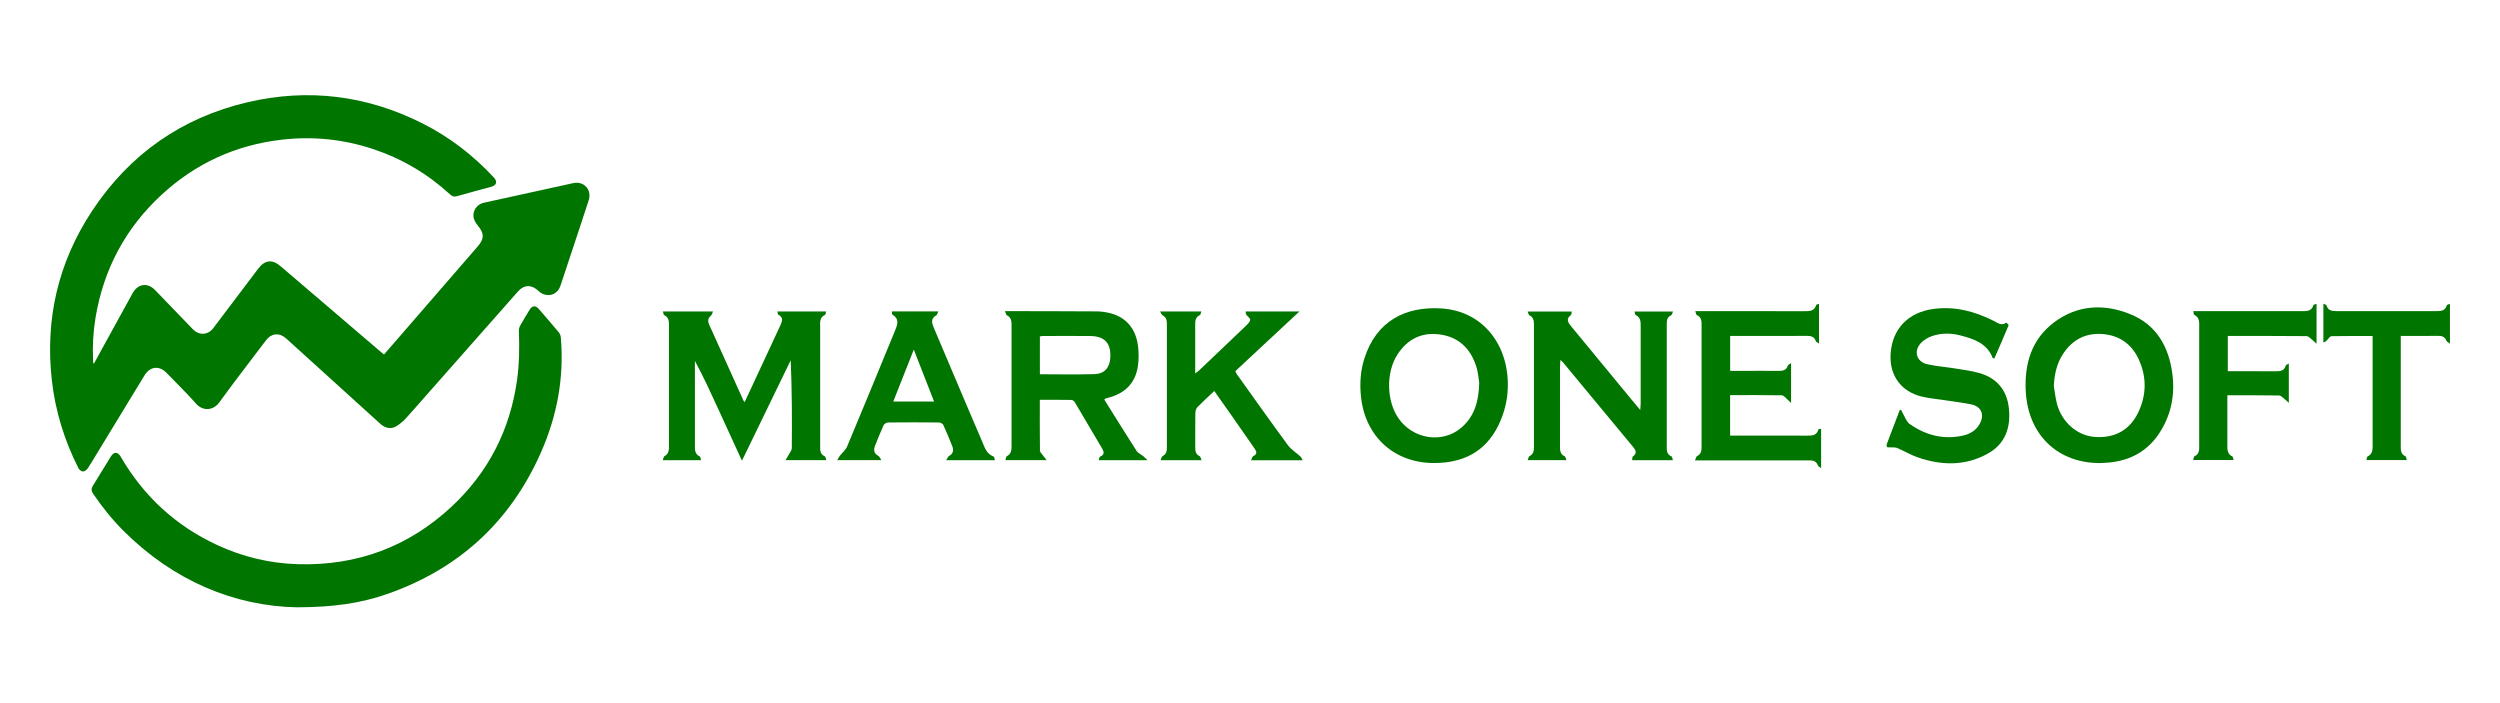
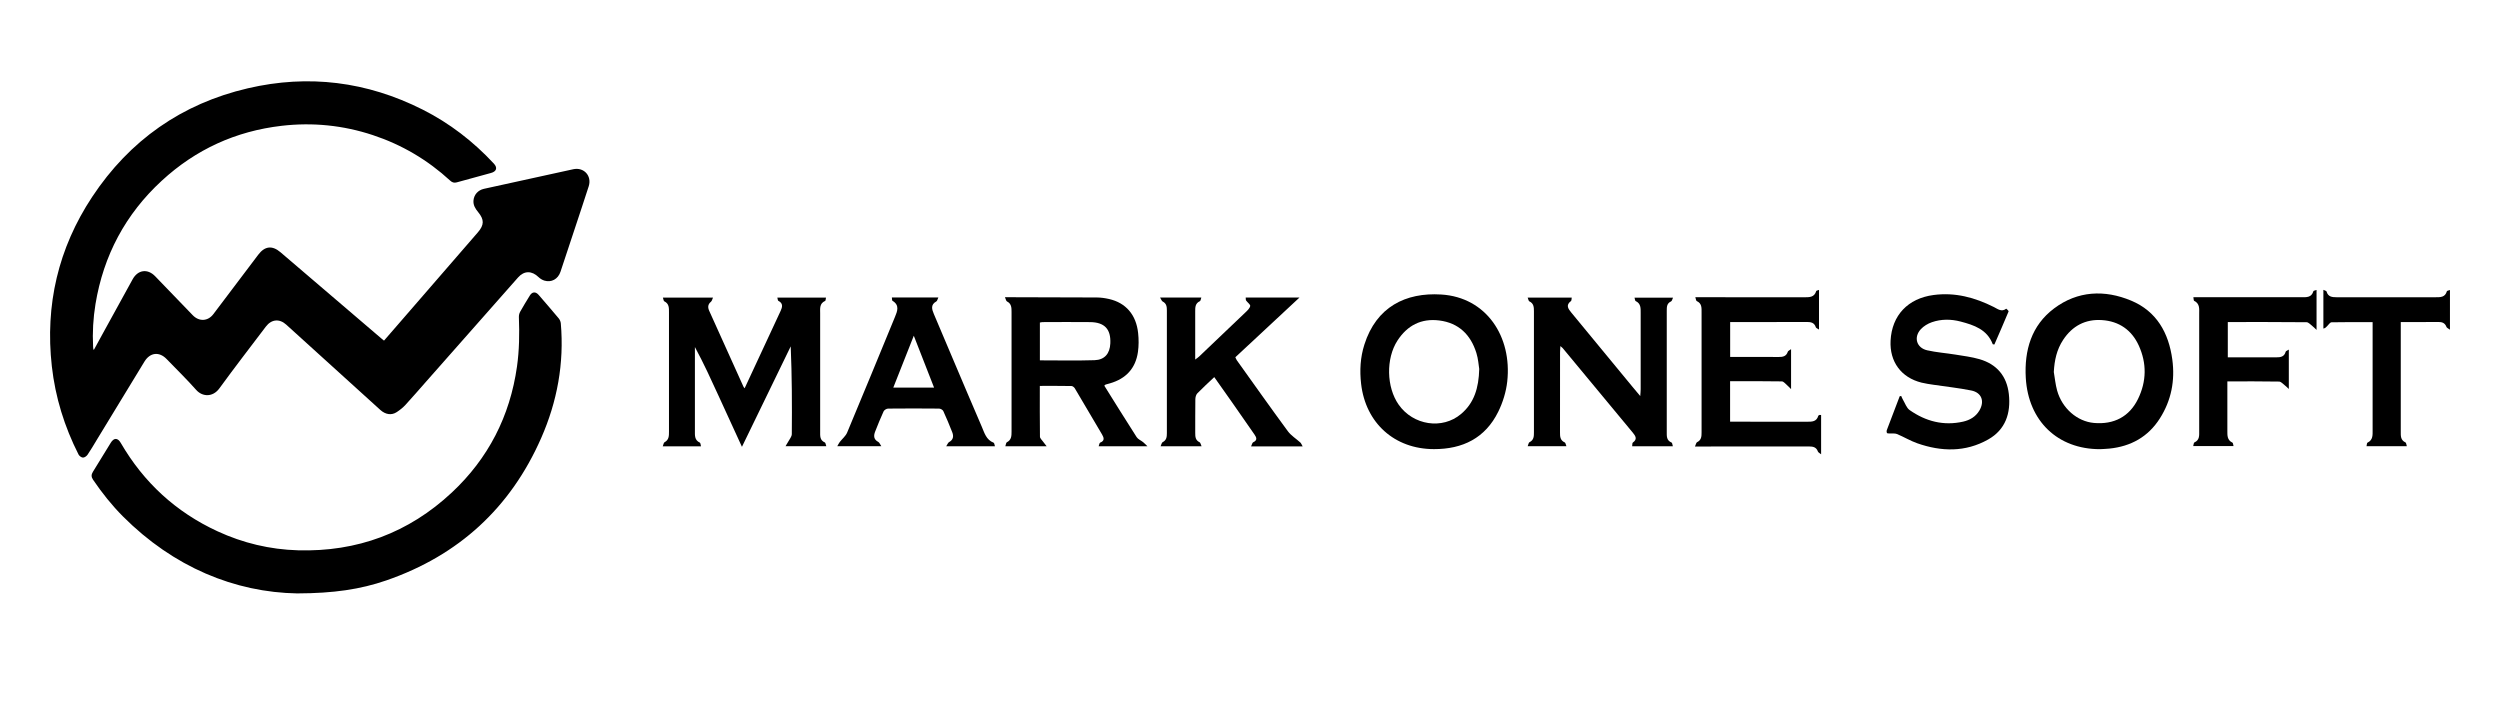
<svg xmlns="http://www.w3.org/2000/svg" id="Layer_1" data-name="Layer 1" viewBox="0 0 1080 303.49">
-   <defs>
-     <style>
-       .cls-1 {
-         fill: #007500;
-       }
-     </style>
-   </defs>
  <g>
-     <path class="cls-1" d="m40.59,157.07c1.29-2.37,2.58-4.74,3.88-7.1,4.27-7.77,8.54-15.54,12.82-23.31,2.28-4.14,6.46-4.71,9.74-1.32,5.42,5.59,10.82,11.2,16.22,16.82,2.73,2.84,6.53,2.69,8.91-.44,6.48-8.55,12.94-17.13,19.41-25.69,2.83-3.75,6.04-4.1,9.59-1.07,14.52,12.42,29.05,24.84,43.58,37.25.34.29.7.57,1.15.94,2.11-2.44,4.22-4.86,6.32-7.28,11.42-13.17,22.84-26.34,34.25-39.52,2.73-3.16,2.77-5.47.13-8.68-1.24-1.51-2.24-3.06-2.04-5.14.24-2.43,1.95-4.39,4.52-4.96,12.86-2.84,25.71-5.67,38.58-8.46,4.59-1,8.11,2.87,6.68,7.35-1.96,6.12-4.01,12.2-6.02,18.3-2.06,6.23-4.09,12.46-6.19,18.67-1.06,3.15-3.93,4.72-6.95,3.79-.91-.28-1.83-.84-2.52-1.51-2.91-2.82-6.21-2.83-8.85.16-13.22,14.96-26.43,29.94-39.65,44.91-3,3.39-5.95,6.83-9.02,10.16-1.09,1.18-2.4,2.21-3.74,3.09-2.26,1.49-4.86,1.07-7.08-.93-9.13-8.27-18.25-16.54-27.37-24.81-4.43-4.01-8.86-8.03-13.28-12.04-2.94-2.67-6.37-2.37-8.8.83-6.73,8.88-13.54,17.7-20.09,26.7-2.85,3.91-7.35,3.67-10.01.67-4.08-4.61-8.5-8.91-12.78-13.34-3.21-3.32-7.16-2.87-9.59,1.11-6.9,11.32-13.79,22.65-20.69,33.98-1.27,2.09-2.48,4.21-3.87,6.23-.42.62-1.33,1.27-1.99,1.25-.67-.02-1.6-.71-1.92-1.35-6.09-12.02-10.03-24.71-11.53-38.1-2.96-26.47,2.76-51,17.44-73.19,16.17-24.43,38.68-40.24,67.25-46.9,26.19-6.1,51.44-2.93,75.49,9.2,11.68,5.89,21.89,13.77,30.79,23.35,1.68,1.81,1.12,3.4-1.27,4.04-4.94,1.31-9.86,2.67-14.77,4.05-1.14.32-1.97.05-2.82-.73-9.74-8.95-20.87-15.53-33.44-19.69-12.83-4.24-25.97-5.57-39.39-4.01-19.83,2.3-37.15,10.22-51.81,23.74-15.65,14.43-25.15,32.26-28.61,53.27-1,6.09-1.35,12.24-1.03,18.41.02.4.07.81.11,1.21l.28.08Z" />
-     <path class="cls-1" d="m128.52,262.36c-27.13-.45-53.56-11.38-75.38-33.24-4.84-4.85-9.09-10.21-12.94-15.88-.79-1.16-.83-2.17-.09-3.37,2.61-4.18,5.17-8.41,7.75-12.61,1.36-2.21,2.99-2.18,4.29.05,9.94,17.11,23.84,29.91,41.82,38.21,11.03,5.09,22.64,7.86,34.77,8.21,25.52.72,47.79-7.52,66.44-24.95,15.77-14.74,25.11-32.97,28.15-54.37,1.01-7.1,1.1-14.25.83-21.4-.03-.76.16-1.63.53-2.3,1.32-2.37,2.76-4.68,4.17-7,1.05-1.72,2.53-1.83,3.85-.3,2.9,3.36,5.81,6.71,8.65,10.12.48.58.85,1.42.91,2.17,1.5,17.24-1.56,33.79-8.47,49.51-13.27,30.21-35.69,50.73-66.89,61.52-11.22,3.88-22.83,5.57-38.4,5.62Z" />
+     <path d="m40.59,151.07c1.29-2.37,2.58-4.74,3.88-7.1,4.27-7.77,8.54-15.54,12.82-23.31,2.28-4.14,6.46-4.71,9.74-1.32,5.42,5.59,10.82,11.2,16.22,16.82,2.73,2.84,6.53,2.69,8.91-.44,6.48-8.55,12.94-17.13,19.41-25.69,2.83-3.75,6.04-4.1,9.59-1.07,14.52,12.42,29.05,24.84,43.58,37.25.34.29.7.57,1.15.94,2.11-2.44,4.22-4.86,6.32-7.28,11.42-13.17,22.84-26.34,34.25-39.52,2.73-3.16,2.77-5.47.13-8.68-1.24-1.51-2.24-3.06-2.04-5.14.24-2.43,1.95-4.39,4.52-4.96,12.86-2.84,25.71-5.67,38.58-8.46,4.59-1,8.11,2.87,6.68,7.35-1.96,6.12-4.01,12.2-6.02,18.3-2.06,6.23-4.09,12.46-6.19,18.67-1.06,3.15-3.93,4.72-6.95,3.79-.91-.28-1.83-.84-2.52-1.51-2.91-2.82-6.21-2.83-8.85.16-13.22,14.96-26.43,29.94-39.65,44.91-3,3.39-5.95,6.83-9.02,10.16-1.09,1.18-2.4,2.21-3.74,3.09-2.26,1.49-4.86,1.07-7.08-.93-9.13-8.27-18.25-16.54-27.37-24.81-4.43-4.01-8.86-8.03-13.28-12.04-2.94-2.67-6.37-2.37-8.8.83-6.73,8.88-13.54,17.7-20.09,26.7-2.85,3.91-7.35,3.67-10.01.67-4.08-4.61-8.5-8.91-12.78-13.34-3.21-3.32-7.16-2.87-9.59,1.11-6.9,11.32-13.79,22.65-20.69,33.98-1.27,2.09-2.48,4.21-3.87,6.23-.42.62-1.33,1.27-1.99,1.25-.67-.02-1.6-.71-1.92-1.35-6.09-12.02-10.03-24.71-11.53-38.1-2.96-26.47,2.76-51,17.44-73.19,16.17-24.43,38.68-40.24,67.25-46.9,26.19-6.1,51.44-2.93,75.49,9.2,11.68,5.89,21.89,13.77,30.79,23.35,1.68,1.81,1.12,3.4-1.27,4.04-4.94,1.31-9.86,2.67-14.77,4.05-1.14.32-1.97.05-2.82-.73-9.74-8.95-20.87-15.53-33.44-19.69-12.83-4.24-25.97-5.57-39.39-4.01-19.83,2.3-37.15,10.22-51.81,23.74-15.65,14.43-25.15,32.26-28.61,53.27-1,6.09-1.35,12.24-1.03,18.41.02.4.07.81.11,1.21l.28.08Z" />
+     <path d="m128.52,256.36c-27.13-.45-53.56-11.38-75.38-33.24-4.84-4.85-9.09-10.21-12.94-15.88-.79-1.16-.83-2.17-.09-3.37,2.61-4.18,5.17-8.41,7.75-12.61,1.36-2.21,2.99-2.18,4.29.05,9.94,17.11,23.84,29.91,41.82,38.21,11.03,5.09,22.64,7.86,34.77,8.21,25.52.72,47.79-7.52,66.44-24.95,15.77-14.74,25.11-32.97,28.15-54.37,1.01-7.1,1.1-14.25.83-21.4-.03-.76.16-1.63.53-2.3,1.32-2.37,2.76-4.68,4.17-7,1.05-1.72,2.53-1.83,3.85-.3,2.9,3.36,5.81,6.71,8.65,10.12.48.58.85,1.42.91,2.17,1.5,17.24-1.56,33.79-8.47,49.51-13.27,30.21-35.69,50.73-66.89,61.52-11.22,3.88-22.83,5.57-38.4,5.62Z" />
  </g>
  <g>
-     <path class="cls-1" d="m320.52,199.03c-3.53-7.7-6.81-14.85-10.09-22.01-3.23-7.06-6.46-14.13-10.23-21.1,0,.76,0,1.51,0,2.27,0,11.29,0,22.57,0,33.86,0,2.03-.22,4.08,2.14,5.17.3.14.3.93.49,1.59h-16.52c.31-.75.38-1.55.77-1.76,1.95-1.04,1.92-2.79,1.92-4.6,0-17.17,0-34.34,0-51.51,0-1.88.1-3.74-2.02-4.77-.33-.16-.36-.92-.61-1.62h21.65c-.34.73-.46,1.46-.89,1.81-1.39,1.13-1.41,2.44-.76,3.9,4.92,10.93,9.86,21.86,14.8,32.78.09.21.27.37.51.7,5.25-11.28,10.42-22.35,15.56-33.45.75-1.61,1.16-3.25-.98-4.32-.27-.13-.27-.8-.45-1.41h21.02c-.14.61-.12,1.32-.37,1.43-2.51,1.12-2.15,3.31-2.15,5.4,0,17.01,0,34.02,0,51.03,0,1.87-.2,3.76,2.02,4.72.32.14.37.92.63,1.63h-17.62c.48-.8.85-1.35,1.15-1.93.57-1.09,1.56-2.2,1.57-3.3.11-12.56.07-25.13-.47-37.91-6.95,14.31-13.9,28.62-21.07,43.4Z" />
-     <path class="cls-1" d="m676.71,198.77h-16.75c.31-.72.39-1.54.78-1.73,1.92-.93,1.92-2.59,1.92-4.32,0-17.42,0-34.84,0-52.25,0-1.75-.07-3.39-1.99-4.28-.34-.16-.42-.9-.72-1.62h19.04c-.11.55-.04,1.27-.34,1.5-2.33,1.73-1.19,3.34.1,4.91,8.81,10.71,17.63,21.4,26.46,32.1.97,1.18,1.96,2.34,3.38,4.03.09-1.36.18-2.17.18-2.97,0-10.97,0-21.93,0-32.9,0-2.02.15-4.09-2.18-5.18-.27-.13-.28-.82-.48-1.47h16.64c-.33.67-.45,1.44-.84,1.62-1.87.84-1.87,2.39-1.87,4.06.02,17.42.02,34.84,0,52.25,0,1.89-.17,3.75,2.08,4.67.31.13.33.94.55,1.61h-17.57c.1-.62,0-1.39.28-1.6,2.13-1.47,1.12-2.91,0-4.27-10.07-12.18-20.16-24.33-30.25-36.49-.19-.23-.46-.41-1.04-.93-.07,1.17-.15,1.99-.15,2.81,0,11.45,0,22.9-.02,34.35,0,1.83,0,3.56,2.05,4.47.34.15.42.9.71,1.61Z" />
-     <path class="cls-1" d="m434.14,134.41c1.44,0,2.32,0,3.19,0,12.17.03,24.34.03,36.52.11,1.76.01,3.55.27,5.26.66,7.25,1.65,11.72,6.8,12.56,14.7.29,2.7.3,5.5-.08,8.18-1.01,7.1-5.2,11.57-12.08,13.55-.62.18-1.24.33-1.86.52-.14.04-.25.19-.6.48,4.63,7.4,9.24,14.85,13.98,22.23.6.93,1.87,1.43,2.79,2.17.5.4.94.89,1.88,1.8h-21.08c.26-.68.32-1.46.64-1.58,2.05-.79,1.65-2.12.85-3.49-3.9-6.67-7.82-13.33-11.79-19.97-.28-.47-.95-.99-1.44-1-4.49-.08-8.98-.05-13.68-.05,0,7.46-.04,14.7.06,21.93.01.72.85,1.44,1.34,2.14.39.55.82,1.07,1.54,2h-17.83c.25-.71.29-1.54.65-1.72,1.98-.99,2.03-2.74,2.03-4.54,0-17.25,0-34.5,0-51.75,0-1.79,0-3.58-1.99-4.56-.36-.18-.44-.89-.86-1.81Zm15.1,27.27c8.03,0,15.82.18,23.61-.07,4.37-.14,6.61-2.86,6.81-7.24.29-6.16-2.46-9.14-8.71-9.21-6.85-.08-13.7-.02-20.55,0-.37,0-.75.12-1.17.19v16.35Z" />
-     <path class="cls-1" d="m619.46,200.03c-17.04-.02-29.51-11.26-31.46-28.2-.66-5.77-.35-11.41,1.41-16.95,5.15-16.26,17.81-22.61,33.23-21.64,19.48,1.22,30.62,18.17,28.49,37.57-.49,4.46-1.9,9.04-3.89,13.07-5.6,11.38-15.37,16.18-27.78,16.15Zm19.56-34.66c-.26-1.52-.41-4.3-1.22-6.87-2.46-7.88-7.61-12.99-16.04-14.05-7.8-.98-13.82,2.16-18.05,8.68-5.05,7.78-4.77,20.18.52,27.7,6.28,8.93,18.85,10.87,26.95,4.02,5.61-4.74,7.64-11.13,7.85-19.48Z" />
-     <path class="cls-1" d="m907.22,200.05c-18.29.03-31-12.15-32.08-30.78-.68-11.87,2.39-22.65,12.24-30.03,10.18-7.63,21.82-8.14,33.27-3.36,11.01,4.6,16.24,13.92,17.79,25.47,1.22,9.12-.43,17.64-5.39,25.43-5.07,7.96-12.5,12.07-21.78,13.02-1.44.15-2.89.18-4.05.25Zm-19.98-33.37c.47,2.69.71,5.44,1.44,8.05,2.16,7.72,8.67,13.34,15.89,13.99,8.65.78,15.33-2.74,19.04-10.33,3.72-7.61,3.84-15.45.33-23.13-3.06-6.69-8.5-10.48-15.88-10.97-7.2-.48-12.82,2.53-16.79,8.55-2.76,4.18-3.76,8.84-4.02,13.83Z" />
-     <path class="cls-1" d="m821.32,177.07c.24.53.44,1.09.74,1.59.93,1.54,1.55,3.55,2.9,4.5,6.94,4.87,14.65,6.9,23.1,5,2.9-.66,5.41-2.09,7.01-4.76,2.39-4,1.04-7.79-3.49-8.7-5.36-1.08-10.82-1.65-16.23-2.46-1.75-.26-3.51-.51-5.23-.93-8.81-2.18-13.86-9.04-13.39-18.14.56-11,7.55-18.24,18.52-19.71,9.36-1.25,17.87,1.06,26.1,5.19,1.64.82,3.31,2.29,5.35.71.03-.02,1.11.95,1.02,1.17-2,4.81-4.09,9.58-6.14,14.29-.42-.06-.68-.03-.71-.1-2.42-6.39-8.1-8.28-13.89-9.8-4.1-1.08-8.36-1.12-12.4.28-1.75.61-3.55,1.68-4.79,3.03-3.21,3.48-1.85,8.06,2.75,9.11,3.99.91,8.12,1.19,12.17,1.85,3.49.57,7.04,1,10.42,1.98,7.48,2.17,11.82,7.3,12.69,15.06.92,8.26-1.42,15.4-8.94,19.64-9.81,5.54-20.22,5.28-30.61,1.64-3.02-1.06-5.81-2.76-8.77-4-.89-.37-2.03-.17-3.05-.25-.43-.03-1.04.06-1.24-.17-.23-.27-.24-.9-.1-1.29,1.83-4.88,3.7-9.74,5.56-14.61.22-.04.45-.08.67-.13Z" />
-     <path class="cls-1" d="m732.4,134.41h2.95c14.67,0,29.34-.02,44.01.02,2.26,0,4.43.09,5.25-2.68.06-.21.64-.28,1.2-.5v17.13c-.64-.44-1.25-.63-1.37-.99-.65-2.02-2.11-2.3-3.98-2.29-10.95.06-21.91.03-33.03.03v15.08c2.04,0,4.1,0,6.16,0,4.92,0,9.83-.04,14.75.02,1.85.02,3.35-.26,4-2.29.12-.36.71-.57,1.4-1.09v17.27c-.78-.78-1.19-1.26-1.66-1.65-.75-.62-1.53-1.68-2.32-1.7-7.4-.13-14.8-.08-22.36-.08v17.49h2.59c10.24,0,20.47-.03,30.71.02,2.14.01,4.08-.03,4.8-2.57.05-.16.34-.29.55-.37.13-.05.31.02.67.06v16.95c-.64-.54-1.24-.79-1.39-1.21-.67-1.88-2.06-2.18-3.83-2.18-15.4.04-30.79.02-46.19.02h-3.08c.41-.89.51-1.67.9-1.86,1.91-.92,1.95-2.54,1.95-4.29-.02-17.25-.02-34.5,0-51.74,0-1.96.18-3.91-2.09-4.94-.31-.14-.34-.9-.61-1.68Z" />
-     <path class="cls-1" d="m562.76,198.83h-22.29c.37-.76.5-1.59.91-1.77,1.93-.87,1.44-2.07.58-3.31-3.2-4.64-6.43-9.27-9.67-13.89-2.53-3.61-5.09-7.21-7.73-10.95-2.57,2.44-5.02,4.65-7.31,7.01-.57.59-.85,1.68-.86,2.55-.08,4.84-.02,9.67-.05,14.51,0,1.67.06,3.21,1.89,4.08.39.19.5.98.85,1.74h-17.71c.36-.76.48-1.57.9-1.79,1.69-.85,1.82-2.31,1.82-3.89,0-17.66,0-35.31,0-52.97,0-1.59-.13-3.04-1.81-3.89-.43-.22-.62-.91-1.12-1.72h17.81c-.24.65-.29,1.41-.61,1.56-2.05.93-2.04,2.67-2.03,4.49.02,6.76,0,13.52,0,20.74.78-.6,1.27-.91,1.69-1.31,6.66-6.33,13.33-12.65,19.95-19.01.86-.82,1.9-1.76,2.12-2.81.13-.63-1.19-1.53-1.77-2.37-.19-.28-.11-.75-.18-1.29h23.23c-9.47,8.81-18.55,17.27-27.7,25.79.23.48.38.94.64,1.31,7.31,10.23,14.57,20.49,22.02,30.62,1.42,1.93,3.62,3.26,5.43,4.92.35.32.51.83.98,1.65Z" />
-     <path class="cls-1" d="m385.31,134.51h20.06c-.37.75-.48,1.49-.88,1.71-2.58,1.42-1.9,3.44-1.06,5.44,2.86,6.83,5.77,13.63,8.66,20.44,4,9.4,7.96,18.82,12.02,28.19,1.16,2.68,1.92,5.73,5.14,6.96.3.11.34.89.57,1.55h-21.06c.54-.82.76-1.54,1.22-1.8,1.9-1.03,2.06-2.58,1.37-4.32-1.21-3.07-2.47-6.12-3.85-9.11-.25-.54-1.2-1.05-1.83-1.06-7.33-.07-14.67-.08-22,0-.68,0-1.68.61-1.96,1.21-1.32,2.84-2.47,5.77-3.63,8.68-.73,1.83-.7,3.44,1.35,4.52.49.26.72.99,1.3,1.85h-19.03c.46-.79.72-1.36,1.09-1.84,1.05-1.36,2.53-2.52,3.17-4.05,6.96-16.62,13.81-33.29,20.66-49.95,1.03-2.51,2.1-5.07-1.07-6.99-.25-.15-.17-.86-.26-1.44Zm9.45,16.52c-3.06,7.74-5.93,15.01-8.86,22.42h17.62c-2.93-7.49-5.75-14.72-8.76-22.42Z" />
-     <path class="cls-1" d="m947.46,198.74c.2-.66.21-1.46.52-1.6,2.3-1.03,2.07-3.02,2.07-4.96,0-16.85,0-33.7,0-50.55,0-2.17.35-4.43-2.18-5.66-.24-.12-.19-.84-.33-1.56h2.79c14.59,0,29.19,0,43.78,0,2.21,0,4.45.24,5.28-2.6.07-.25.77-.32,1.36-.54v17.26c-.81-.76-1.24-1.24-1.75-1.62-.83-.63-1.7-1.69-2.56-1.7-11.28-.11-22.56-.08-34.03-.08v15.24c3.48,0,6.84,0,10.21,0,3.55,0,7.1-.03,10.64.01,1.9.02,3.55-.2,4.15-2.42.08-.31.67-.47,1.36-.93v17.02c-.7-.65-1.12-1.1-1.61-1.47-.84-.63-1.71-1.71-2.58-1.73-7.33-.14-14.66-.08-22.36-.08v2.68c0,6.21.02,12.42,0,18.62,0,2.06-.11,4.07,2.2,5.16.27.13.27.83.46,1.49h-17.4Z" />
-     <path class="cls-1" d="m1022.33,198.77c.17-.69.15-1.41.42-1.54,2.42-1.15,2.22-3.29,2.22-5.4,0-14.59,0-29.18,0-43.77v-2.9c-6.05,0-11.9-.05-17.75.07-.64.01-1.28,1.04-1.88,1.64-.42.42-.77.9-1.64,1.08v-16.75c.65.33,1.29.45,1.36.72.65,2.31,2.37,2.49,4.37,2.49,14.19-.03,28.38-.03,42.57,0,2.16,0,4.28.13,5.05-2.58.07-.25.75-.32,1.33-.55v17.15c-.72-.55-1.35-.78-1.5-1.18-.64-1.73-1.85-2.18-3.59-2.16-5.3.08-10.6.03-16.16.03,0,1.07,0,1.93,0,2.79,0,14.83,0,29.67,0,44.5,0,1.89-.13,3.74,2.04,4.72.32.14.35.93.58,1.63h-17.43Z" />
+     <path d="m320.52,193.03c-3.53-7.7-6.81-14.85-10.09-22.01-3.23-7.06-6.46-14.13-10.23-21.1,0,.76,0,1.51,0,2.27,0,11.29,0,22.57,0,33.86,0,2.03-.22,4.08,2.14,5.17.3.14.3.93.49,1.59h-16.52c.31-.75.38-1.55.77-1.76,1.95-1.04,1.92-2.79,1.92-4.6,0-17.17,0-34.34,0-51.51,0-1.88.1-3.74-2.02-4.77-.33-.16-.36-.92-.61-1.62h21.65c-.34.73-.46,1.46-.89,1.81-1.39,1.13-1.41,2.44-.76,3.9,4.92,10.93,9.86,21.86,14.8,32.78.09.21.27.37.51.7,5.25-11.28,10.42-22.35,15.56-33.45.75-1.61,1.16-3.25-.98-4.32-.27-.13-.27-.8-.45-1.41h21.02c-.14.61-.12,1.32-.37,1.43-2.51,1.12-2.15,3.31-2.15,5.4,0,17.01,0,34.02,0,51.03,0,1.87-.2,3.76,2.02,4.72.32.14.37.92.63,1.63h-17.62c.48-.8.85-1.35,1.15-1.93.57-1.09,1.56-2.2,1.57-3.3.11-12.56.07-25.13-.47-37.91-6.95,14.31-13.9,28.62-21.07,43.4Z" />
+     <path d="m676.71,192.76h-16.75c.31-.72.39-1.54.78-1.73,1.92-.93,1.92-2.59,1.92-4.32,0-17.42,0-34.84,0-52.25,0-1.75-.07-3.39-1.99-4.28-.34-.16-.42-.9-.72-1.62h19.04c-.11.55-.04,1.27-.34,1.5-2.33,1.73-1.19,3.34.1,4.91,8.81,10.71,17.63,21.4,26.46,32.1.97,1.18,1.96,2.34,3.38,4.03.09-1.36.18-2.17.18-2.97,0-10.97,0-21.93,0-32.9,0-2.02.15-4.09-2.18-5.18-.27-.13-.28-.82-.48-1.47h16.64c-.33.67-.45,1.44-.84,1.62-1.87.84-1.87,2.39-1.87,4.06.02,17.42.02,34.84,0,52.25,0,1.89-.17,3.75,2.08,4.67.31.13.33.94.55,1.61h-17.57c.1-.62,0-1.39.28-1.6,2.13-1.47,1.12-2.91,0-4.27-10.07-12.18-20.16-24.33-30.25-36.49-.19-.23-.46-.41-1.04-.93-.07,1.17-.15,1.99-.15,2.81,0,11.45,0,22.9-.02,34.35,0,1.83,0,3.56,2.05,4.47.34.15.42.9.71,1.61Z" />
+     <path d="m434.14,128.4c1.44,0,2.32,0,3.19,0,12.17.03,24.34.03,36.52.11,1.76.01,3.55.27,5.26.66,7.25,1.65,11.72,6.8,12.56,14.7.29,2.7.3,5.5-.08,8.18-1.01,7.1-5.2,11.57-12.08,13.55-.62.18-1.24.33-1.86.52-.14.04-.25.19-.6.48,4.63,7.4,9.24,14.85,13.98,22.23.6.93,1.87,1.43,2.79,2.17.5.4.94.89,1.88,1.8h-21.08c.26-.68.32-1.46.64-1.58,2.05-.79,1.65-2.12.85-3.49-3.9-6.67-7.82-13.33-11.79-19.97-.28-.47-.95-.99-1.44-1-4.49-.08-8.98-.05-13.68-.05,0,7.46-.04,14.7.06,21.93.01.72.85,1.44,1.34,2.14.39.55.82,1.07,1.54,2h-17.83c.25-.71.29-1.54.65-1.72,1.98-.99,2.03-2.74,2.03-4.54,0-17.25,0-34.5,0-51.75,0-1.79,0-3.58-1.99-4.56-.36-.18-.44-.89-.86-1.81Zm15.1,27.27c8.03,0,15.82.18,23.61-.07,4.37-.14,6.61-2.86,6.81-7.24.29-6.16-2.46-9.14-8.71-9.21-6.85-.08-13.7-.02-20.55,0-.37,0-.75.12-1.17.19v16.35Z" />
+     <path d="m619.46,194.02c-17.04-.02-29.51-11.26-31.46-28.2-.66-5.77-.35-11.41,1.41-16.95,5.15-16.26,17.81-22.61,33.23-21.64,19.48,1.22,30.62,18.17,28.49,37.57-.49,4.46-1.9,9.04-3.89,13.07-5.6,11.38-15.37,16.18-27.78,16.15Zm19.56-34.66c-.26-1.52-.41-4.3-1.22-6.87-2.46-7.88-7.61-12.99-16.04-14.05-7.8-.98-13.82,2.16-18.05,8.68-5.05,7.78-4.77,20.18.52,27.7,6.28,8.93,18.85,10.87,26.95,4.02,5.61-4.74,7.64-11.13,7.85-19.48Z" />
+     <path d="m907.22,194.04c-18.29.03-31-12.15-32.08-30.78-.68-11.87,2.39-22.65,12.24-30.03,10.18-7.63,21.82-8.14,33.27-3.36,11.01,4.6,16.24,13.92,17.79,25.47,1.22,9.12-.43,17.64-5.39,25.43-5.07,7.96-12.5,12.07-21.78,13.02-1.44.15-2.89.18-4.05.25Zm-19.98-33.37c.47,2.69.71,5.44,1.44,8.05,2.16,7.72,8.67,13.34,15.89,13.99,8.65.78,15.33-2.74,19.04-10.33,3.72-7.61,3.84-15.45.33-23.13-3.06-6.69-8.5-10.48-15.88-10.97-7.2-.48-12.82,2.53-16.79,8.55-2.76,4.18-3.76,8.84-4.02,13.83Z" />
+     <path d="m821.32,171.06c.24.53.44,1.09.74,1.59.93,1.54,1.55,3.55,2.9,4.5,6.94,4.87,14.65,6.9,23.1,5,2.9-.66,5.41-2.09,7.01-4.76,2.39-4,1.04-7.79-3.49-8.7-5.36-1.08-10.82-1.65-16.23-2.46-1.75-.26-3.51-.51-5.23-.93-8.81-2.18-13.86-9.04-13.39-18.14.56-11,7.55-18.24,18.52-19.71,9.36-1.25,17.87,1.06,26.1,5.19,1.64.82,3.31,2.29,5.35.71.03-.02,1.11.95,1.02,1.17-2,4.81-4.09,9.58-6.14,14.29-.42-.06-.68-.03-.71-.1-2.42-6.39-8.1-8.28-13.89-9.8-4.1-1.08-8.36-1.12-12.4.28-1.75.61-3.55,1.68-4.79,3.03-3.21,3.48-1.85,8.06,2.75,9.11,3.99.91,8.12,1.19,12.17,1.85,3.49.57,7.04,1,10.42,1.98,7.48,2.17,11.82,7.3,12.69,15.06.92,8.26-1.42,15.4-8.94,19.64-9.81,5.54-20.22,5.28-30.61,1.64-3.02-1.06-5.81-2.76-8.77-4-.89-.37-2.03-.17-3.05-.25-.43-.03-1.04.06-1.24-.17-.23-.27-.24-.9-.1-1.29,1.83-4.88,3.7-9.74,5.56-14.61.22-.04.45-.08.67-.13Z" />
+     <path d="m732.4,128.4h2.95c14.67,0,29.34-.02,44.01.02,2.26,0,4.43.09,5.25-2.68.06-.21.64-.28,1.2-.5v17.13c-.64-.44-1.25-.63-1.37-.99-.65-2.02-2.11-2.3-3.98-2.29-10.95.06-21.91.03-33.03.03v15.08c2.04,0,4.1,0,6.16,0,4.92,0,9.83-.04,14.75.02,1.85.02,3.35-.26,4-2.29.12-.36.71-.57,1.4-1.09v17.27c-.78-.78-1.19-1.26-1.66-1.65-.75-.62-1.53-1.68-2.32-1.7-7.4-.13-14.8-.08-22.36-.08v17.49h2.59c10.24,0,20.47-.03,30.71.02,2.14.01,4.08-.03,4.8-2.57.05-.16.34-.29.55-.37.13-.05.31.02.67.06v16.95c-.64-.54-1.24-.79-1.39-1.21-.67-1.88-2.06-2.18-3.83-2.18-15.4.04-30.79.02-46.19.02h-3.08c.41-.89.51-1.67.9-1.86,1.91-.92,1.95-2.54,1.95-4.29-.02-17.25-.02-34.5,0-51.74,0-1.96.18-3.91-2.09-4.94-.31-.14-.34-.9-.61-1.68Z" />
+     <path d="m562.76,192.83h-22.29c.37-.76.5-1.59.91-1.77,1.93-.87,1.44-2.07.58-3.31-3.2-4.64-6.43-9.27-9.67-13.89-2.53-3.61-5.09-7.21-7.73-10.95-2.57,2.44-5.02,4.65-7.31,7.01-.57.59-.85,1.68-.86,2.55-.08,4.84-.02,9.67-.05,14.51,0,1.67.06,3.21,1.89,4.08.39.19.5.98.85,1.74h-17.71c.36-.76.48-1.57.9-1.79,1.69-.85,1.82-2.31,1.82-3.89,0-17.66,0-35.31,0-52.97,0-1.59-.13-3.04-1.81-3.89-.43-.22-.62-.91-1.12-1.72h17.81c-.24.65-.29,1.41-.61,1.56-2.05.93-2.04,2.67-2.03,4.49.02,6.76,0,13.52,0,20.74.78-.6,1.27-.91,1.69-1.31,6.66-6.33,13.33-12.65,19.95-19.01.86-.82,1.9-1.76,2.12-2.81.13-.63-1.19-1.53-1.77-2.37-.19-.28-.11-.75-.18-1.29h23.23c-9.47,8.81-18.55,17.27-27.7,25.79.23.48.38.94.64,1.31,7.31,10.23,14.57,20.49,22.02,30.62,1.42,1.93,3.62,3.26,5.43,4.92.35.32.51.83.98,1.65Z" />
+     <path d="m385.31,128.51h20.06c-.37.75-.48,1.49-.88,1.71-2.58,1.42-1.9,3.44-1.06,5.44,2.86,6.83,5.77,13.63,8.66,20.44,4,9.4,7.96,18.82,12.02,28.19,1.16,2.68,1.92,5.73,5.14,6.96.3.11.34.89.57,1.55h-21.06c.54-.82.76-1.54,1.22-1.8,1.9-1.03,2.06-2.58,1.37-4.32-1.21-3.07-2.47-6.12-3.85-9.11-.25-.54-1.2-1.05-1.83-1.06-7.33-.07-14.67-.08-22,0-.68,0-1.68.61-1.96,1.21-1.32,2.84-2.47,5.77-3.63,8.68-.73,1.83-.7,3.44,1.35,4.52.49.26.72.99,1.3,1.85h-19.03c.46-.79.72-1.36,1.09-1.84,1.05-1.36,2.53-2.52,3.17-4.05,6.96-16.62,13.81-33.29,20.66-49.95,1.03-2.51,2.1-5.07-1.07-6.99-.25-.15-.17-.86-.26-1.44Zm9.45,16.52c-3.06,7.74-5.93,15.01-8.86,22.42h17.62c-2.93-7.49-5.75-14.72-8.76-22.42Z" />
+     <path d="m947.46,192.73c.2-.66.21-1.46.52-1.6,2.3-1.03,2.07-3.02,2.07-4.96,0-16.85,0-33.7,0-50.55,0-2.17.35-4.43-2.18-5.66-.24-.12-.19-.84-.33-1.56h2.79c14.59,0,29.19,0,43.78,0,2.21,0,4.45.24,5.28-2.6.07-.25.77-.32,1.36-.54v17.26c-.81-.76-1.24-1.24-1.75-1.62-.83-.63-1.7-1.69-2.56-1.7-11.28-.11-22.56-.08-34.03-.08v15.24c3.48,0,6.84,0,10.21,0,3.55,0,7.1-.03,10.64.01,1.9.02,3.55-.2,4.15-2.42.08-.31.67-.47,1.36-.93v17.02c-.7-.65-1.12-1.1-1.61-1.47-.84-.63-1.71-1.71-2.58-1.73-7.33-.14-14.66-.08-22.36-.08v2.68c0,6.21.02,12.42,0,18.62,0,2.06-.11,4.07,2.2,5.16.27.13.27.83.46,1.49h-17.4Z" />
+     <path d="m1022.33,192.77c.17-.69.15-1.41.42-1.54,2.42-1.15,2.22-3.29,2.22-5.4,0-14.59,0-29.18,0-43.77v-2.9c-6.05,0-11.9-.05-17.75.07-.64.01-1.28,1.04-1.88,1.64-.42.42-.77.9-1.64,1.08v-16.75c.65.33,1.29.45,1.36.72.65,2.31,2.37,2.49,4.37,2.49,14.19-.03,28.38-.03,42.57,0,2.16,0,4.28.13,5.05-2.58.07-.25.75-.32,1.33-.55v17.15c-.72-.55-1.35-.78-1.5-1.18-.64-1.73-1.85-2.18-3.59-2.16-5.3.08-10.6.03-16.16.03,0,1.07,0,1.93,0,2.79,0,14.83,0,29.67,0,44.5,0,1.89-.13,3.74,2.04,4.72.32.14.35.93.58,1.63h-17.43Z" />
  </g>
</svg>
